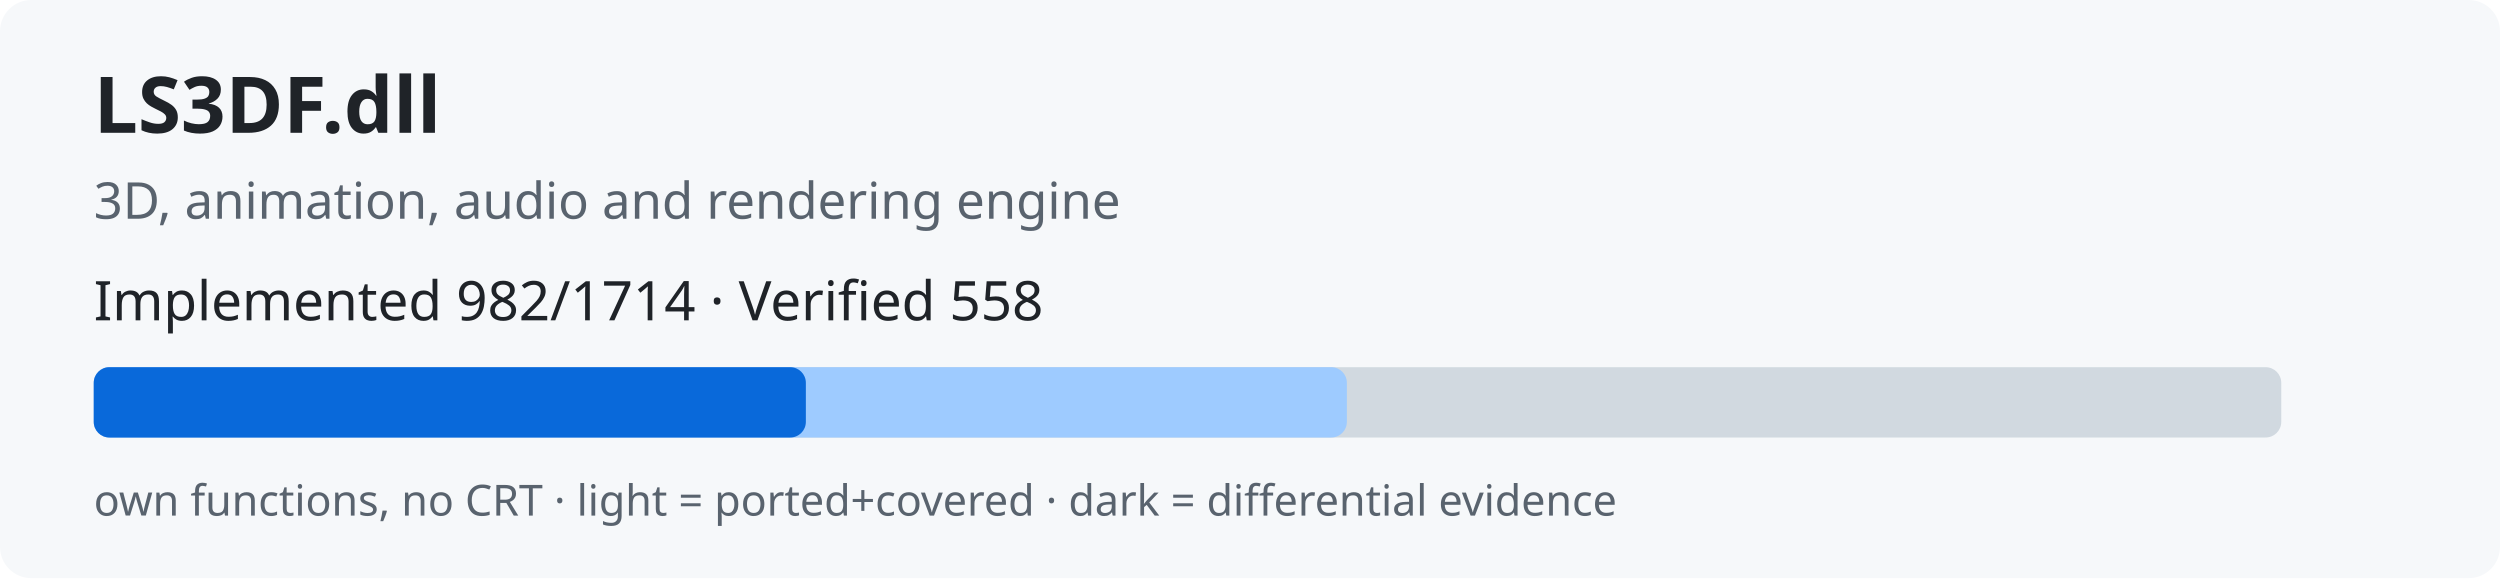
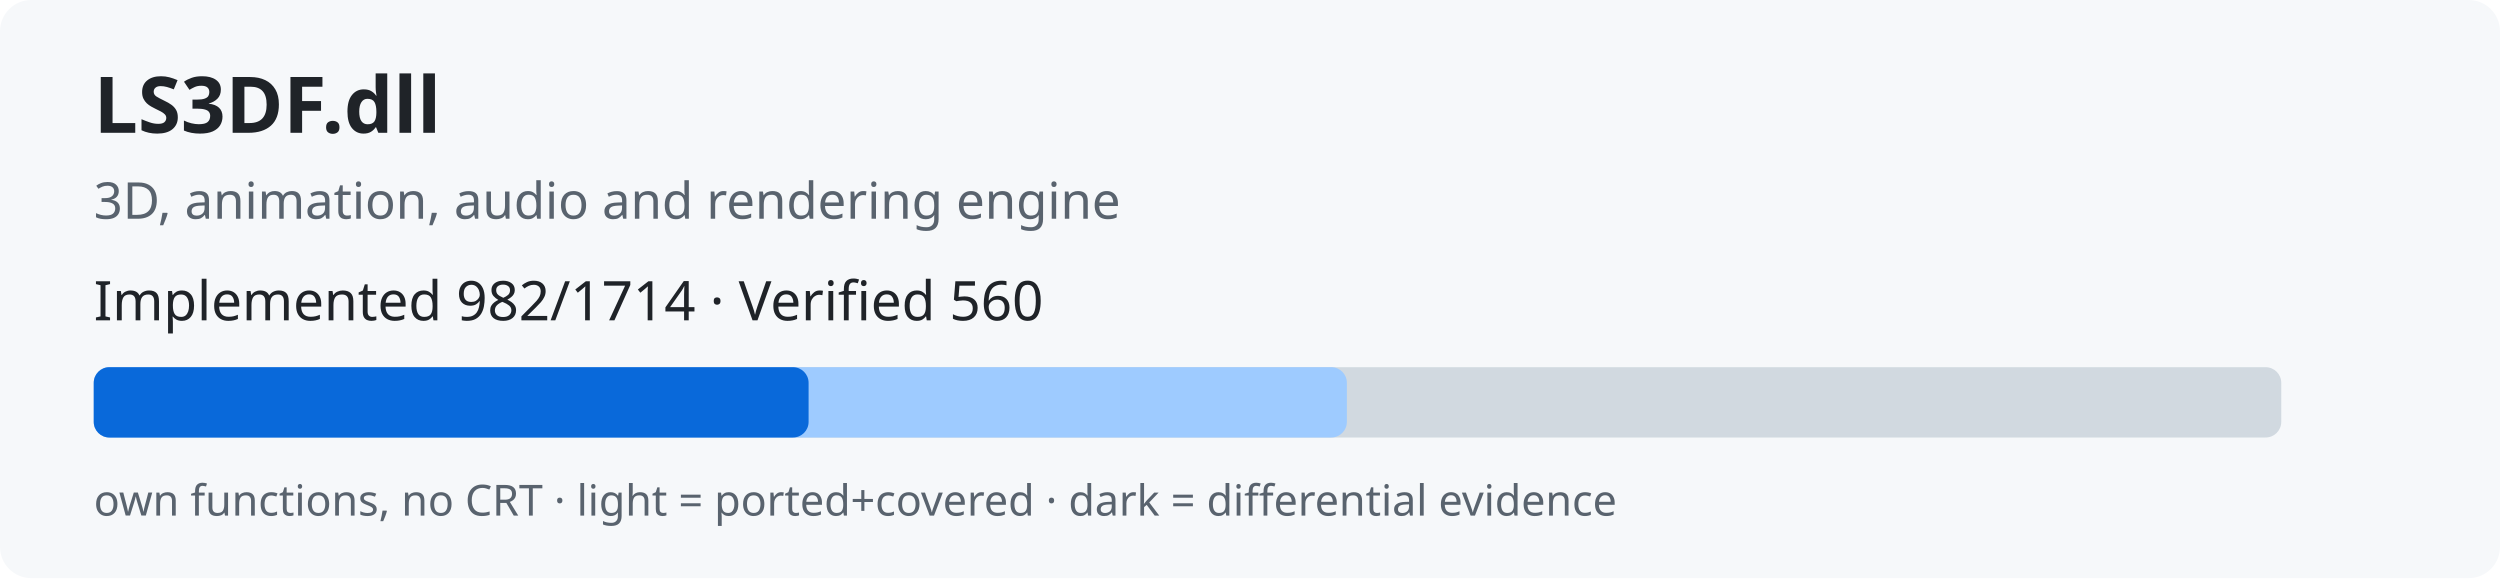
<svg xmlns="http://www.w3.org/2000/svg" width="640" height="148" role="img">
  <rect width="640" height="148" rx="8" fill="#f6f8fa" />
  <text x="24" y="34" font-family="sans-serif" font-size="20" font-weight="bold" fill="#1f2328">LS3DF.dll</text>
  <text x="24" y="56" font-family="sans-serif" font-size="13" fill="#59636e">3D, animation, audio and rendering engine</text>
-   <text x="24" y="82" font-family="sans-serif" font-size="14" fill="#1f2328">Implemented 982/1714 · Verified 558</text>
+   <text x="24" y="82" font-family="sans-serif" font-size="14" fill="#1f2328">Implemented 982/1714 · Verified 560</text>
  <rect x="24" y="94" width="560" height="18" rx="4" fill="#d1d9e0" />
  <rect x="24" y="94" width="320.8" height="18" rx="4" fill="#9ecbff" />
-   <rect x="24" y="94" width="182.3" height="18" rx="4" fill="#0969da" />
+   <rect x="24" y="94" width="183.0" height="18" rx="4" fill="#0969da" />
  <text x="24" y="132" font-family="sans-serif" font-size="11" fill="#59636e">own functions, no CRT · light = ported+covered · dark = differential evidence</text>
</svg>
